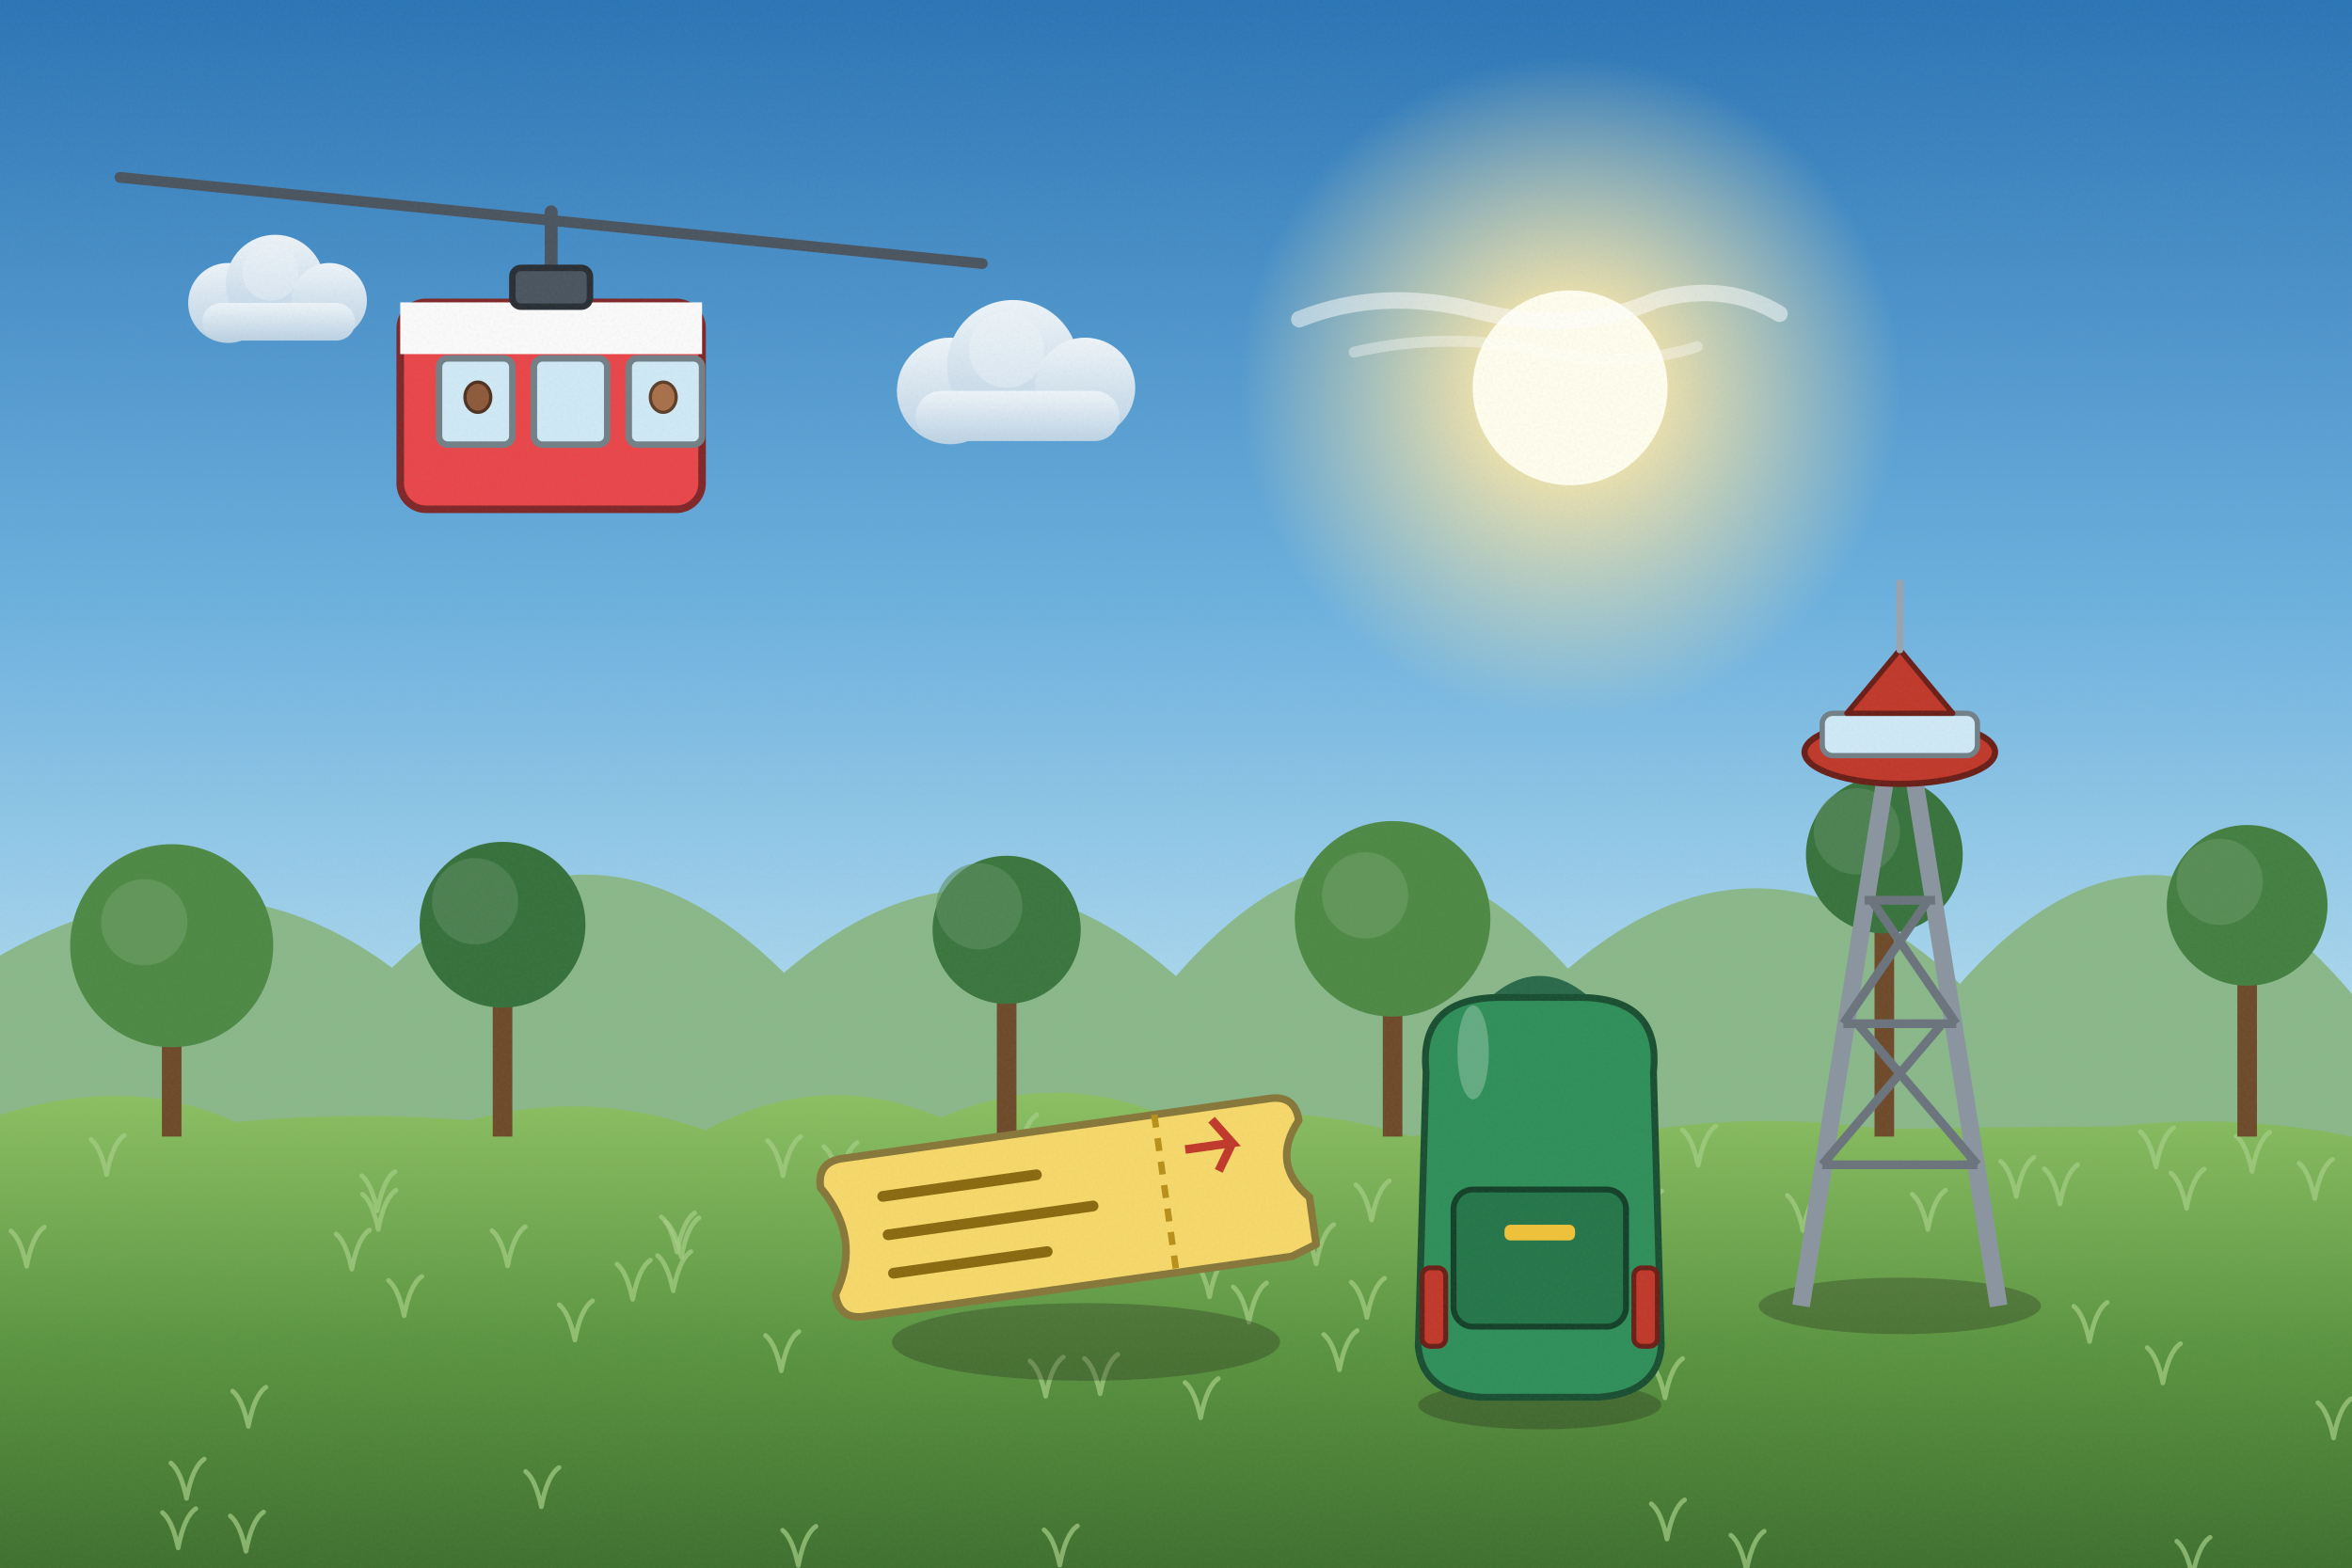
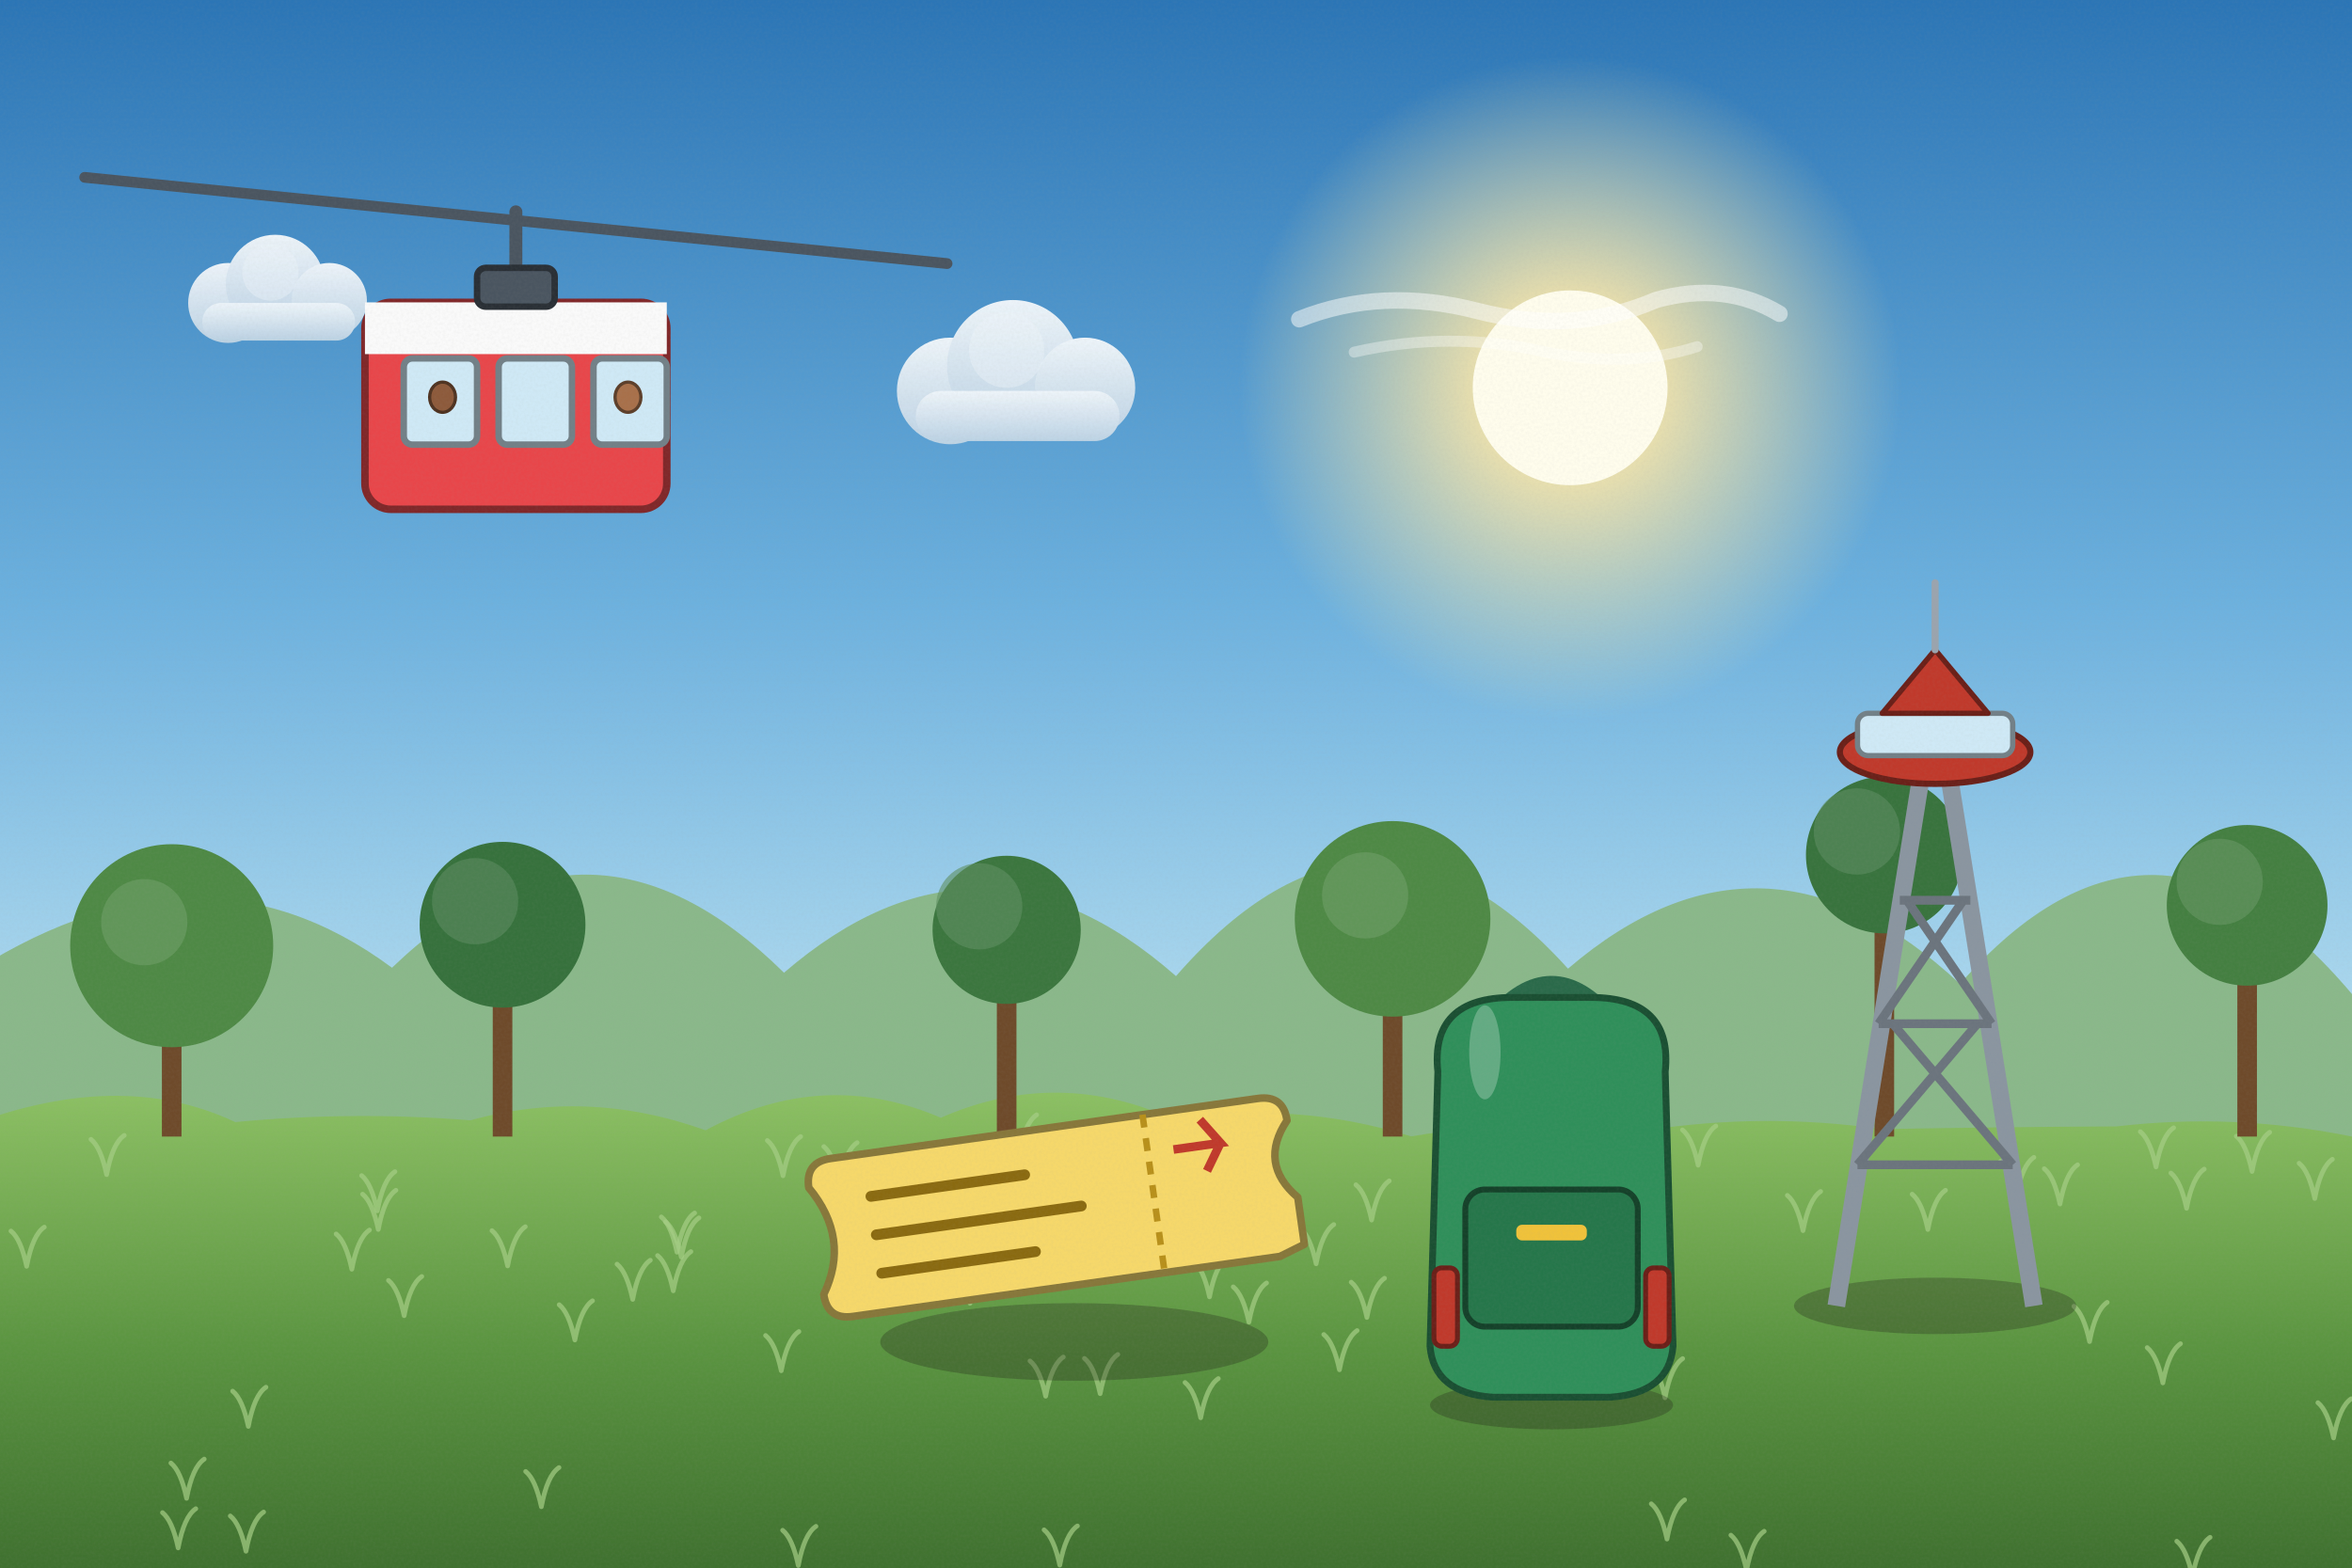
<svg xmlns="http://www.w3.org/2000/svg" viewBox="0 0 1200 800" width="1200" height="800">
  <defs>
    <linearGradient id="woodTone" x1="0" y1="0" x2="1" y2="0">
      <stop offset="0" stop-color="#a77649" />
      <stop offset=".5" stop-color="#7d5231" />
      <stop offset="1" stop-color="#5a381e" />
    </linearGradient>
    <linearGradient id="stoneTone" x1="0" y1="0" x2="0" y2="1">
      <stop offset="0" stop-color="#c5beb3" />
      <stop offset="1" stop-color="#7c7468" />
    </linearGradient>
    <filter id="softShadow" x="-20%" y="-20%" width="140%" height="140%">
      <feDropShadow dx="2" dy="5" stdDeviation="4" flood-color="#1b1a14" flood-opacity=".25" />
    </filter>
    <filter id="grain" x="0" y="0" width="100%" height="100%">
      <feTurbulence type="fractalNoise" baseFrequency=".7" numOctaves="2" seed="11" />
      <feColorMatrix type="matrix" values="0 0 0 0 .34  0 0 0 0 .34  0 0 0 0 .32  0 0 0 .22 -.07" />
    </filter>
    <linearGradient id="skyMain" x1="0" y1="0" x2="0" y2="1">
      <stop offset="0" stop-color="#2a74b5" />
      <stop offset=".38" stop-color="#6bb0de" />
      <stop offset=".72" stop-color="#bfe4f3" />
      <stop offset="1" stop-color="#fdf3dc" />
    </linearGradient>
    <linearGradient id="cloudG" x1="0" y1="0" x2="0" y2="1">
      <stop offset="0" stop-color="#ffffff" />
      <stop offset="1" stop-color="#c7d8e6" />
    </linearGradient>
    <radialGradient id="sunG">
      <stop offset="0" stop-color="#fffded" />
      <stop offset=".3" stop-color="#ffe9a8" stop-opacity=".85" />
      <stop offset="1" stop-color="#ffe9a8" stop-opacity="0" />
    </radialGradient>
    <linearGradient id="gndG" x1="0" y1="0" x2="0" y2="1">
      <stop offset="0" stop-color="#8cc063" />
      <stop offset=".5" stop-color="#5a9440" />
      <stop offset="1" stop-color="#3a6a2c" />
    </linearGradient>
  </defs>
  <rect width="1200" height="800" fill="url(#skyMain)" />
  <g>
    <circle cx="801.1" cy="197.9" r="168.98" fill="url(#sunG)" />
    <circle cx="801.1" cy="197.9" r="49.7" fill="#fffded" />
  </g>
  <g transform="translate(140.4,154.6) scale(0.6)" opacity="0.9">
    <circle cx="-40" cy="0" r="34" fill="url(#cloudG)" />
    <circle cx="0" cy="-16" r="42" fill="url(#cloudG)" />
    <circle cx="46" cy="-2" r="32" fill="url(#cloudG)" />
    <rect x="-62" y="0" width="130" height="32" rx="16" fill="url(#cloudG)" />
    <circle cx="-4" cy="-26" r="24" fill="#fff" opacity=".4" />
  </g>
  <g transform="translate(516.8,199.5) scale(0.8)" opacity="0.9">
    <circle cx="-40" cy="0" r="34" fill="url(#cloudG)" />
    <circle cx="0" cy="-16" r="42" fill="url(#cloudG)" />
    <circle cx="46" cy="-2" r="32" fill="url(#cloudG)" />
    <rect x="-62" y="0" width="130" height="32" rx="16" fill="url(#cloudG)" />
    <circle cx="-4" cy="-26" r="24" fill="#fff" opacity=".4" />
  </g>
  <g transform="translate(774.9,155.9) scale(0.7)" opacity="0.9">
    <path d="M-160,10 Q-100,-14 -30,4 Q40,22 100,-4 Q150,-18 190,6" stroke="#fff" stroke-width="12" stroke-linecap="round" fill="none" opacity=".55" />
    <path d="M-120,34 Q-50,18 20,34 Q80,46 130,30" stroke="#fff" stroke-width="8" stroke-linecap="round" fill="none" opacity=".4" />
  </g>
  <path d="M-20,640 L-20,500 Q100,419.657 200,493.839 Q300,397.561 400,496.392 Q500,410.171 600,498.115 Q700,383.55 800,494.322 Q900,408.607 1000,502.088 Q1100,388.402 1200,507.294 Q1300,389.124 1400,506.138 L1240,640 Z" fill="#8ab88a" />
  <g>
    <path d="M-20,576 Q60,544.2 120,572.6 Q180,566.9 240,571.7 Q300,555.2 360,576.8 Q420,544.5 480,570.4 Q540,544.1 600,571.8 Q660,561.3 720,579.9 Q780,569.7 840,576.8 Q900,567.6 960,576.2 Q1020,575.1 1080,574.8 Q1140,567.8 1200,580 Q1260,569.4 1320,573 L1240,820 L-20,820 Z" fill="url(#gndG)" />
    <path d="M699.8,622.6 q-3,-14 -8,-18 M699.8,622.6 q3,-16 9,-20" stroke="#a5ce85" stroke-width="2.4" fill="none" stroke-linecap="round" opacity=".7" />
    <path d="M494.9,665.1 q-3,-14 -8,-18 M494.9,665.1 q3,-16 9,-20" stroke="#a5ce85" stroke-width="2.4" fill="none" stroke-linecap="round" opacity=".7" />
    <path d="M126.7,727.9 q-3,-14 -8,-18 M126.7,727.9 q3,-16 9,-20" stroke="#a5ce85" stroke-width="2.4" fill="none" stroke-linecap="round" opacity=".7" />
    <path d="M838.8,627.7 q-3,-14 -8,-18 M838.8,627.7 q3,-16 9,-20" stroke="#a5ce85" stroke-width="2.4" fill="none" stroke-linecap="round" opacity=".7" />
    <path d="M850.5,785.4 q-3,-14 -8,-18 M850.5,785.4 q3,-16 9,-20" stroke="#a5ce85" stroke-width="2.4" fill="none" stroke-linecap="round" opacity=".7" />
    <path d="M407.3,798.9 q-3,-14 -8,-18 M407.3,798.9 q3,-16 9,-20" stroke="#a5ce85" stroke-width="2.4" fill="none" stroke-linecap="round" opacity=".7" />
    <path d="M540.7,798.7 q-3,-14 -8,-18 M540.7,798.7 q3,-16 9,-20" stroke="#a5ce85" stroke-width="2.4" fill="none" stroke-linecap="round" opacity=".7" />
    <path d="M617.1,661.8 q-3,-14 -8,-18 M617.1,661.8 q3,-16 9,-20" stroke="#a5ce85" stroke-width="2.4" fill="none" stroke-linecap="round" opacity=".7" />
    <path d="M849.5,713.3 q-3,-14 -8,-18 M849.5,713.3 q3,-16 9,-20" stroke="#a5ce85" stroke-width="2.4" fill="none" stroke-linecap="round" opacity=".7" />
    <path d="M866.4,594.6 q-3,-14 -8,-18 M866.4,594.6 q3,-16 9,-20" stroke="#a5ce85" stroke-width="2.4" fill="none" stroke-linecap="round" opacity=".7" />
    <path d="M1066.1,684.6 q-3,-14 -8,-18 M1066.1,684.6 q3,-16 9,-20" stroke="#a5ce85" stroke-width="2.4" fill="none" stroke-linecap="round" opacity=".7" />
    <path d="M573.5,600.3 q-3,-14 -8,-18 M573.5,600.3 q3,-16 9,-20" stroke="#a5ce85" stroke-width="2.4" fill="none" stroke-linecap="round" opacity=".7" />
    <path d="M1115.6,616.6 q-3,-14 -8,-18 M1115.6,616.6 q3,-16 9,-20" stroke="#a5ce85" stroke-width="2.4" fill="none" stroke-linecap="round" opacity=".7" />
    <path d="M322.8,663.1 q-3,-14 -8,-18 M322.8,663.1 q3,-16 9,-20" stroke="#a5ce85" stroke-width="2.4" fill="none" stroke-linecap="round" opacity=".7" />
    <path d="M259,646 q-3,-14 -8,-18 M259,646 q3,-16 9,-20" stroke="#a5ce85" stroke-width="2.4" fill="none" stroke-linecap="round" opacity=".7" />
    <path d="M125.5,791.6 q-3,-14 -8,-18 M125.5,791.6 q3,-16 9,-20" stroke="#a5ce85" stroke-width="2.4" fill="none" stroke-linecap="round" opacity=".7" />
    <path d="M739.6,705.8 q-3,-14 -8,-18 M739.6,705.8 q3,-16 9,-20" stroke="#a5ce85" stroke-width="2.4" fill="none" stroke-linecap="round" opacity=".7" />
    <path d="M428.3,603.1 q-3,-14 -8,-18 M428.3,603.1 q3,-16 9,-20" stroke="#a5ce85" stroke-width="2.4" fill="none" stroke-linecap="round" opacity=".7" />
    <path d="M919.9,628 q-3,-14 -8,-18 M919.9,628 q3,-16 9,-20" stroke="#a5ce85" stroke-width="2.4" fill="none" stroke-linecap="round" opacity=".7" />
    <path d="M1190.6,733.8 q-3,-14 -8,-18 M1190.6,733.8 q3,-16 9,-20" stroke="#a5ce85" stroke-width="2.4" fill="none" stroke-linecap="round" opacity=".7" />
    <path d="M1103.5,705.7 q-3,-14 -8,-18 M1103.5,705.7 q3,-16 9,-20" stroke="#a5ce85" stroke-width="2.4" fill="none" stroke-linecap="round" opacity=".7" />
    <path d="M637.2,674.7 q-3,-14 -8,-18 M637.2,674.7 q3,-16 9,-20" stroke="#a5ce85" stroke-width="2.4" fill="none" stroke-linecap="round" opacity=".7" />
    <path d="M741,651.9 q-3,-14 -8,-18 M741,651.9 q3,-16 9,-20" stroke="#a5ce85" stroke-width="2.4" fill="none" stroke-linecap="round" opacity=".7" />
    <path d="M683.4,699 q-3,-14 -8,-18 M683.4,699 q3,-16 9,-20" stroke="#a5ce85" stroke-width="2.4" fill="none" stroke-linecap="round" opacity=".7" />
    <path d="M519.9,588.9 q-3,-14 -8,-18 M519.9,588.9 q3,-16 9,-20" stroke="#a5ce85" stroke-width="2.4" fill="none" stroke-linecap="round" opacity=".7" />
    <path d="M398.6,699.5 q-3,-14 -8,-18 M398.6,699.5 q3,-16 9,-20" stroke="#a5ce85" stroke-width="2.4" fill="none" stroke-linecap="round" opacity=".7" />
    <path d="M179.5,647.7 q-3,-14 -8,-18 M179.5,647.7 q3,-16 9,-20" stroke="#a5ce85" stroke-width="2.4" fill="none" stroke-linecap="round" opacity=".7" />
    <path d="M740,705.6 q-3,-14 -8,-18 M740,705.6 q3,-16 9,-20" stroke="#a5ce85" stroke-width="2.4" fill="none" stroke-linecap="round" opacity=".7" />
    <path d="M206.2,671.4 q-3,-14 -8,-18 M206.2,671.4 q3,-16 9,-20" stroke="#a5ce85" stroke-width="2.4" fill="none" stroke-linecap="round" opacity=".7" />
    <path d="M500,607.2 q-3,-14 -8,-18 M500,607.2 q3,-16 9,-20" stroke="#a5ce85" stroke-width="2.4" fill="none" stroke-linecap="round" opacity=".7" />
    <path d="M276.2,768.9 q-3,-14 -8,-18 M276.2,768.9 q3,-16 9,-20" stroke="#a5ce85" stroke-width="2.4" fill="none" stroke-linecap="round" opacity=".7" />
    <path d="M345.4,639 q-3,-14 -8,-18 M345.4,639 q3,-16 9,-20" stroke="#a5ce85" stroke-width="2.4" fill="none" stroke-linecap="round" opacity=".7" />
    <path d="M13.6,646.2 q-3,-14 -8,-18 M13.6,646.2 q3,-16 9,-20" stroke="#a5ce85" stroke-width="2.4" fill="none" stroke-linecap="round" opacity=".7" />
    <path d="M1181,611.6 q-3,-14 -8,-18 M1181,611.6 q3,-16 9,-20" stroke="#a5ce85" stroke-width="2.4" fill="none" stroke-linecap="round" opacity=".7" />
    <path d="M193,627.4 q-3,-14 -8,-18 M193,627.4 q3,-16 9,-20" stroke="#a5ce85" stroke-width="2.4" fill="none" stroke-linecap="round" opacity=".7" />
    <path d="M347.6,641.5 q-3,-14 -8,-18 M347.6,641.5 q3,-16 9,-20" stroke="#a5ce85" stroke-width="2.4" fill="none" stroke-linecap="round" opacity=".7" />
    <path d="M1100,595.5 q-3,-14 -8,-18 M1100,595.5 q3,-16 9,-20" stroke="#a5ce85" stroke-width="2.4" fill="none" stroke-linecap="round" opacity=".7" />
    <path d="M671.5,644.9 q-3,-14 -8,-18 M671.5,644.9 q3,-16 9,-20" stroke="#a5ce85" stroke-width="2.4" fill="none" stroke-linecap="round" opacity=".7" />
    <path d="M293.3,683.8 q-3,-14 -8,-18 M293.3,683.8 q3,-16 9,-20" stroke="#a5ce85" stroke-width="2.4" fill="none" stroke-linecap="round" opacity=".7" />
    <path d="M533.5,712.5 q-3,-14 -8,-18 M533.5,712.5 q3,-16 9,-20" stroke="#a5ce85" stroke-width="2.4" fill="none" stroke-linecap="round" opacity=".7" />
    <path d="M745.4,680.3 q-3,-14 -8,-18 M745.4,680.3 q3,-16 9,-20" stroke="#a5ce85" stroke-width="2.4" fill="none" stroke-linecap="round" opacity=".7" />
    <path d="M192.5,617.9 q-3,-14 -8,-18 M192.5,617.9 q3,-16 9,-20" stroke="#a5ce85" stroke-width="2.4" fill="none" stroke-linecap="round" opacity=".7" />
    <path d="M54.4,599.4 q-3,-14 -8,-18 M54.4,599.4 q3,-16 9,-20" stroke="#a5ce85" stroke-width="2.4" fill="none" stroke-linecap="round" opacity=".7" />
    <path d="M95.2,764.6 q-3,-14 -8,-18 M95.2,764.6 q3,-16 9,-20" stroke="#a5ce85" stroke-width="2.4" fill="none" stroke-linecap="round" opacity=".7" />
    <path d="M1028.7,610.6 q-3,-14 -8,-18 M1028.7,610.6 q3,-16 9,-20" stroke="#a5ce85" stroke-width="2.4" fill="none" stroke-linecap="round" opacity=".7" />
    <path d="M697.4,672.3 q-3,-14 -8,-18 M697.4,672.3 q3,-16 9,-20" stroke="#a5ce85" stroke-width="2.4" fill="none" stroke-linecap="round" opacity=".7" />
    <path d="M1051,614.4 q-3,-14 -8,-18 M1051,614.4 q3,-16 9,-20" stroke="#a5ce85" stroke-width="2.4" fill="none" stroke-linecap="round" opacity=".7" />
    <path d="M1118.6,804.5 q-3,-14 -8,-18 M1118.6,804.5 q3,-16 9,-20" stroke="#a5ce85" stroke-width="2.4" fill="none" stroke-linecap="round" opacity=".7" />
    <path d="M983.6,627.4 q-3,-14 -8,-18 M983.6,627.4 q3,-16 9,-20" stroke="#a5ce85" stroke-width="2.4" fill="none" stroke-linecap="round" opacity=".7" />
    <path d="M343.5,658.7 q-3,-14 -8,-18 M343.5,658.7 q3,-16 9,-20" stroke="#a5ce85" stroke-width="2.4" fill="none" stroke-linecap="round" opacity=".7" />
    <path d="M612.6,723.5 q-3,-14 -8,-18 M612.6,723.5 q3,-16 9,-20" stroke="#a5ce85" stroke-width="2.4" fill="none" stroke-linecap="round" opacity=".7" />
    <path d="M561.3,711.2 q-3,-14 -8,-18 M561.3,711.2 q3,-16 9,-20" stroke="#a5ce85" stroke-width="2.4" fill="none" stroke-linecap="round" opacity=".7" />
    <path d="M399.5,600 q-3,-14 -8,-18 M399.5,600 q3,-16 9,-20" stroke="#a5ce85" stroke-width="2.4" fill="none" stroke-linecap="round" opacity=".7" />
    <path d="M1149,597.8 q-3,-14 -8,-18 M1149,597.8 q3,-16 9,-20" stroke="#a5ce85" stroke-width="2.4" fill="none" stroke-linecap="round" opacity=".7" />
    <path d="M90.9,789.9 q-3,-14 -8,-18 M90.9,789.9 q3,-16 9,-20" stroke="#a5ce85" stroke-width="2.4" fill="none" stroke-linecap="round" opacity=".7" />
    <path d="M891.1,801.4 q-3,-14 -8,-18 M891.1,801.4 q3,-16 9,-20" stroke="#a5ce85" stroke-width="2.4" fill="none" stroke-linecap="round" opacity=".7" />
  </g>
  <g>
    <rect x="82.6" y="496.6" width="10" height="83.4" fill="#6e4a2a" />
    <circle cx="87.6" cy="482.6" r="51.8" fill="#4e8945" />
    <circle cx="73.6" cy="470.6" r="22" fill="#6e9e66" opacity=".6" />
    <rect x="251.4" y="485.9" width="10" height="94.1" fill="#6e4a2a" />
    <circle cx="256.4" cy="471.9" r="42.3" fill="#36713c" />
    <circle cx="242.4" cy="459.9" r="22" fill="#5a8b5f" opacity=".6" />
    <rect x="508.6" y="488.5" width="10" height="91.5" fill="#6e4a2a" />
    <circle cx="513.6" cy="474.5" r="37.8" fill="#3b763e" />
    <circle cx="499.6" cy="462.5" r="22" fill="#5e8f61" opacity=".6" />
    <rect x="705.5" y="482.9" width="10" height="97.1" fill="#6e4a2a" />
    <circle cx="710.5" cy="468.9" r="49.9" fill="#4e8945" />
    <circle cx="696.5" cy="456.9" r="22" fill="#6e9e66" opacity=".6" />
    <rect x="956.4" y="450.3" width="10" height="129.7" fill="#6e4a2a" />
    <circle cx="961.4" cy="436.3" r="40" fill="#38733d" />
    <circle cx="947.4" cy="424.3" r="22" fill="#5c8c60" opacity=".6" />
    <rect x="1141.5" y="476" width="10" height="104" fill="#6e4a2a" />
    <circle cx="1146.5" cy="462" r="41" fill="#447f41" />
    <circle cx="1132.5" cy="450" r="22" fill="#669663" opacity=".6" />
  </g>
-   <g transform="translate(281.2,255.5) scale(1.1)">
+   <g transform="translate(263.2,255.5) scale(1.1)">
    <line x1="-200" y1="-150" x2="200" y2="-110" stroke="#4a5560" stroke-width="5" stroke-linecap="round" />
    <line x1="0" y1="-134" x2="0" y2="-92" stroke="#4a5560" stroke-width="6" stroke-linecap="round" />
    <rect x="-70" y="-92" width="140" height="96" rx="12" fill="#e8464a" stroke="#802729" stroke-width="3.5" />
    <rect x="-70" y="-92" width="140" height="24" rx="0" fill="#fafafa" stroke="#8a8a8a" stroke-width="0" />
    <rect x="-52" y="-66" width="34" height="40" rx="4" fill="#cfe9f6" stroke="#728087" stroke-width="3" />
    <rect x="-8" y="-66" width="34" height="40" rx="4" fill="#cfe9f6" stroke="#728087" stroke-width="3" />
    <rect x="36" y="-66" width="34" height="40" rx="4" fill="#cfe9f6" stroke="#728087" stroke-width="3" />
    <ellipse cx="-34" cy="-48" rx="6" ry="7" fill="#8d5a3b" stroke="#4e3220" stroke-width="1.5" />
    <ellipse cx="52" cy="-48" rx="6" ry="7" fill="#a8704a" stroke="#5c3e29" stroke-width="1.5" />
    <rect x="-18" y="-108" width="36" height="18" rx="4" fill="#4a5560" stroke="#292f35" stroke-width="3" />
  </g>
-   <g transform="translate(969.3,666.4) scale(0.9)">
+   <g transform="translate(987.3,666.4) scale(0.9)">
    <ellipse cx="0" cy="0" rx="80" ry="16" fill="#1b1a14" opacity="0.28" />
    <path d="M-56,0 L-8,-300 M56,0 L8,-300" stroke="#8a95a0" stroke-width="10" fill="none" />
    <path d="M-44,-80 L44,-80 M-32,-160 L32,-160 M-20,-230 L20,-230 M-44,-80 L24,-160 M44,-80 L-24,-160 M-32,-160 L16,-230 M32,-160 L-16,-230" stroke="#6b747d" stroke-width="5" fill="none" />
    <ellipse cx="0" cy="-314" rx="54" ry="18" fill="#c0392b" stroke="#6a1f18" stroke-width="3.5" />
    <rect x="-44" y="-336" width="88" height="24" rx="6" fill="#cfe9f6" stroke="#728087" stroke-width="3" />
    <path d="M-30,-336 L0,-372 L30,-336 Z" fill="#c0392b" stroke="#6a1f18" stroke-width="3" stroke-linejoin="round" stroke-linecap="round" />
    <line x1="0" y1="-372" x2="0" y2="-410" stroke="#9aa4ae" stroke-width="4" stroke-linecap="round" />
  </g>
-   <g transform="translate(554.1,684.8) scale(1.1)">
+   <g transform="translate(548.1,684.8) scale(1.1)">
    <ellipse cx="0" cy="0" rx="90" ry="18" fill="#1b1a14" opacity="0.28" />
    <g transform="rotate(-8)">
      <path d="M-100,-100 L100,-100 Q112,-100 112,-88 Q96,-70 112,-52 L112,-30 Q100,-26 100,-26 L-100,-26 Q-112,-26 -112,-38 Q-96,-62 -112,-88 Q-112,-100 -100,-100 Z" fill="#f6d86a" stroke="#87773a" stroke-width="3.5" stroke-linejoin="round" stroke-linecap="round" />
      <line x1="46" y1="-100" x2="46" y2="-26" stroke="#b8901a" stroke-width="3" stroke-dasharray="6 5" />
      <line x1="-84" y1="-80" x2="-12" y2="-80" stroke="#8a6a10" stroke-width="5" stroke-linecap="round" />
      <line x1="-84" y1="-62" x2="12" y2="-62" stroke="#8a6a10" stroke-width="5" stroke-linecap="round" />
      <line x1="-84" y1="-44" x2="-12" y2="-44" stroke="#8a6a10" stroke-width="5" stroke-linecap="round" />
      <path d="M58,-82 l22,0 l-8,-12 M80,-82 l-8,12" stroke="#c0392b" stroke-width="4" fill="none" />
    </g>
  </g>
-   <g transform="translate(785.6,717) scale(1)">
+   <g transform="translate(791.6,717) scale(1)">
    <ellipse cx="0" cy="0" rx="62" ry="12.4" fill="#1b1a14" opacity="0.28" />
    <path d="M-30,-196 Q0,-232 30,-196" stroke="#2a6a4a" stroke-width="10" fill="none" />
    <path d="M-58,-170 Q-62,-208 -20,-208 L20,-208 Q62,-208 58,-170 L62,-30 Q60,-6 30,-4 L-30,-4 Q-60,-6 -62,-30 Z" fill="#2f8f5a" stroke="#1a4f32" stroke-width="3.5" stroke-linejoin="round" stroke-linecap="round" />
    <rect x="-44" y="-110" width="88" height="70" rx="10" fill="#25764a" stroke="#144129" stroke-width="3" />
    <rect x="-18" y="-92" width="36" height="8" rx="3" fill="#f0c23a" stroke="#846b20" stroke-width="0" />
    <rect x="-60" y="-70" width="12" height="40" rx="4" fill="#c0392b" stroke="#6a1f18" stroke-width="2.5" />
    <rect x="48" y="-70" width="12" height="40" rx="4" fill="#c0392b" stroke="#6a1f18" stroke-width="2.5" />
    <ellipse cx="-34" cy="-180" rx="8" ry="24" fill="#ffffff" opacity="0.25" />
  </g>
  <rect x="-1" y="0" width="1202" height="800" filter="url(#grain)" opacity=".55" />
</svg>
